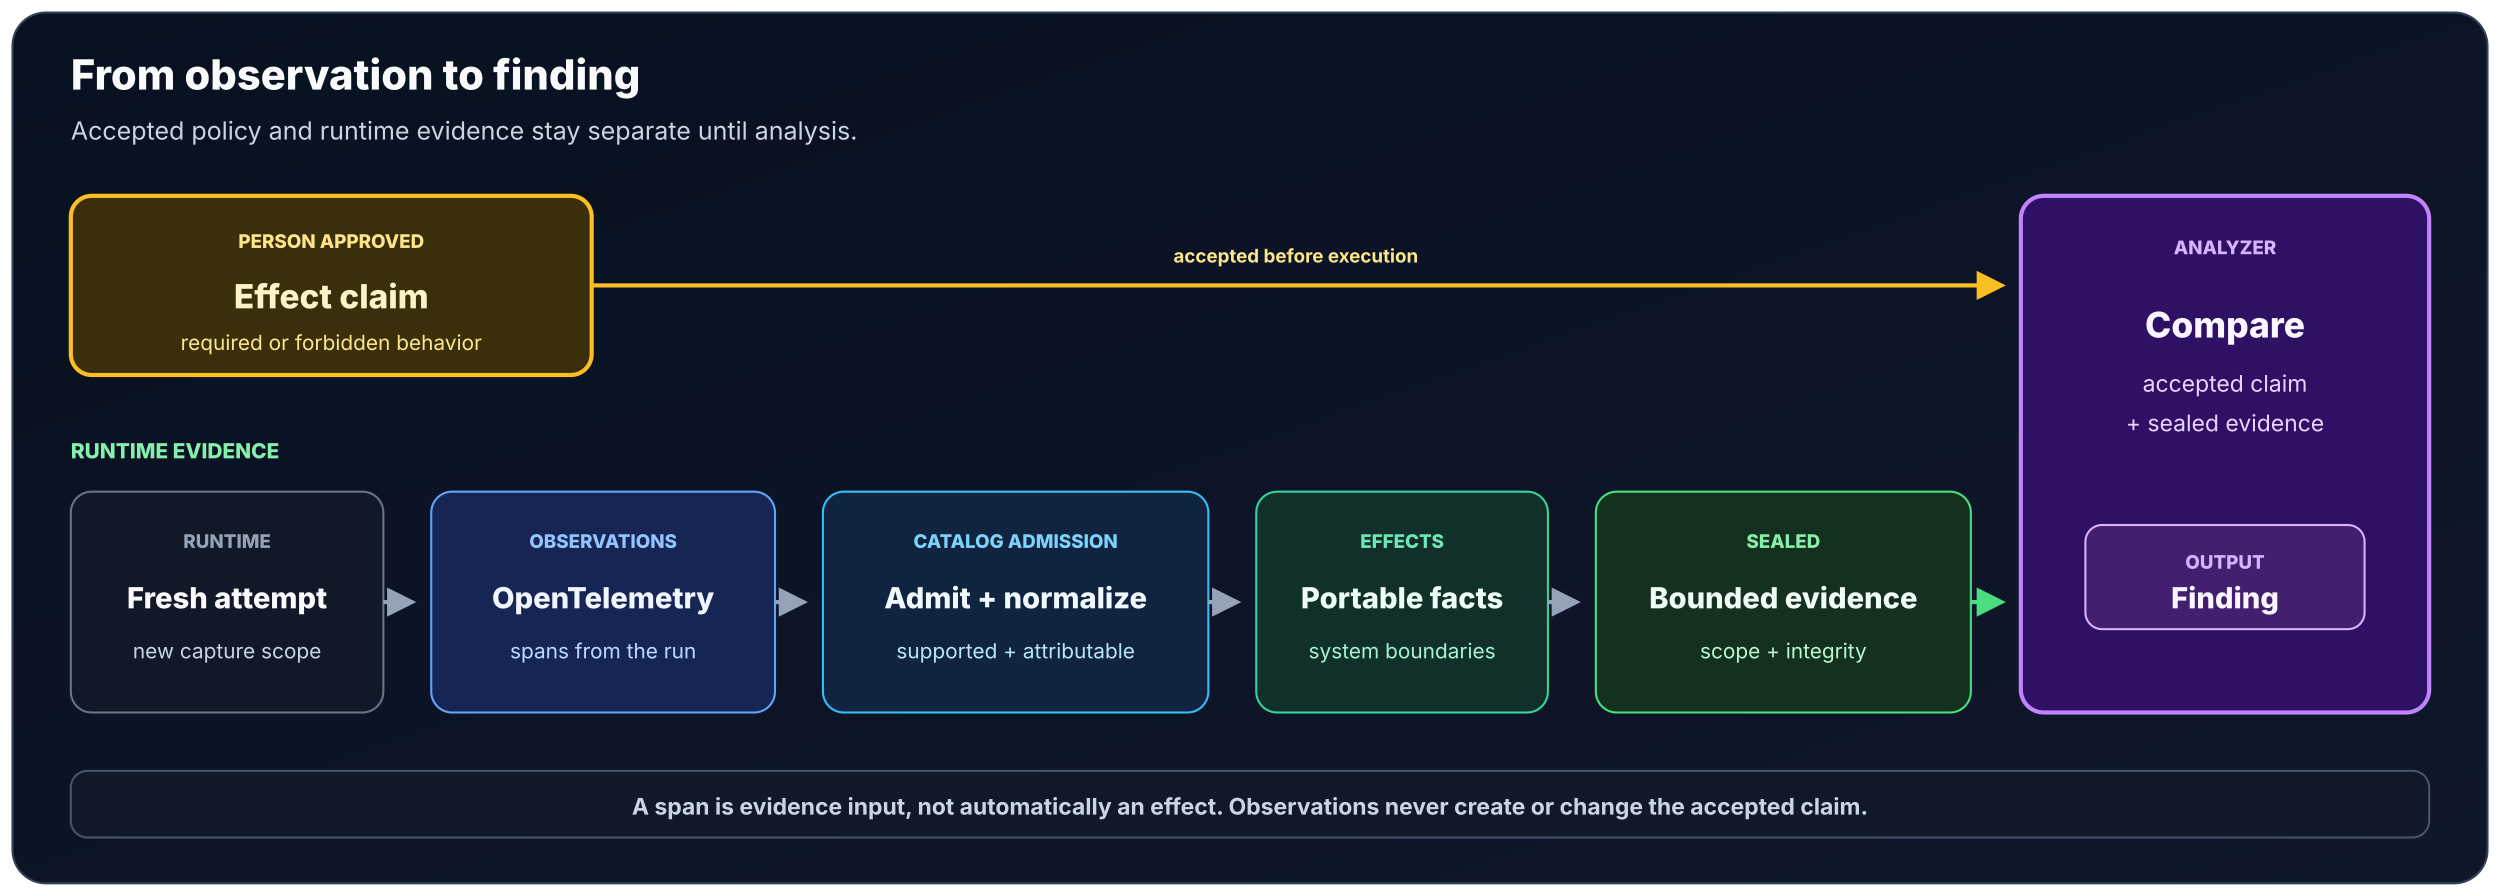
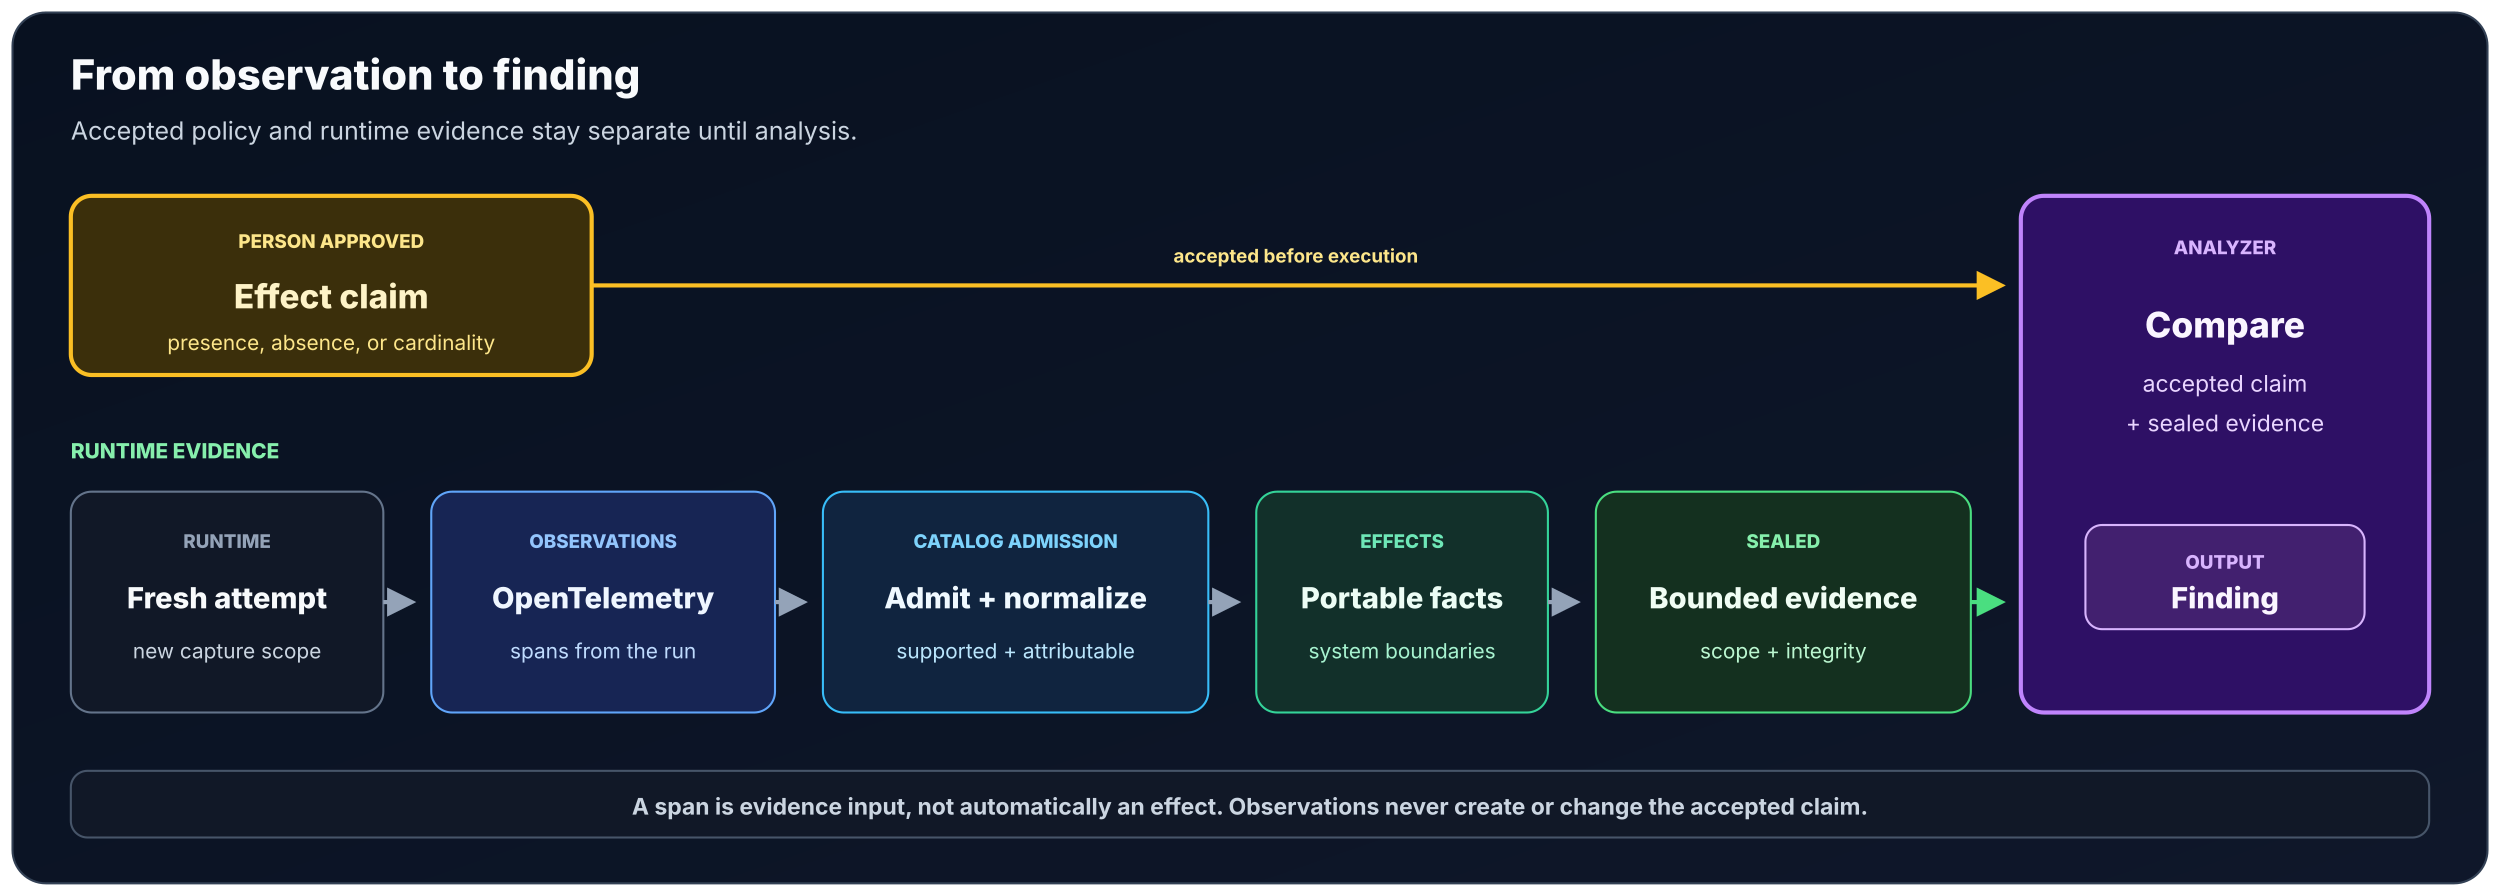
<svg xmlns="http://www.w3.org/2000/svg" viewBox="0 0 1200 430" role="img" aria-labelledby="observation-title observation-description">
  <defs>
    <linearGradient id="observation-background" x1="0" y1="0" x2="1" y2="1">
      <stop offset="0" stop-color="#081120" />
      <stop offset="1" stop-color="#0f172a" />
    </linearGradient>
    <marker id="observation-arrow" viewBox="0 0 10 10" refX="8" refY="5" markerWidth="7" markerHeight="7" orient="auto">
      <path d="M0 0 10 5 0 10Z" fill="#94a3b8" />
    </marker>
    <marker id="claim-arrow" viewBox="0 0 10 10" refX="8" refY="5" markerWidth="7" markerHeight="7" orient="auto">
      <path d="M0 0 10 5 0 10Z" fill="#fbbf24" />
    </marker>
    <marker id="evidence-arrow" viewBox="0 0 10 10" refX="8" refY="5" markerWidth="7" markerHeight="7" orient="auto">
      <path d="M0 0 10 5 0 10Z" fill="#4ade80" />
    </marker>
  </defs>
  <rect x="6" y="6" width="1188" height="418" rx="16" fill="url(#observation-background)" stroke="#334155" />
  <g font-family="Inter, ui-sans-serif, system-ui, sans-serif">
    <text x="34" y="43" fill="#f8fafc" font-size="20" font-weight="800">
      From observation to finding
    </text>
    <text x="34" y="67" fill="#cbd5e1" font-size="12">
      Accepted policy and runtime evidence stay separate until analysis.
    </text>
    <g text-anchor="middle">
      <rect x="34" y="94" width="250" height="86" rx="10" fill="#3b2f0b" stroke="#fbbf24" stroke-width="2" />
      <text x="159" y="119" fill="#fde68a" font-size="9" font-weight="800">
        PERSON APPROVED
      </text>
      <text x="159" y="148" fill="#fef3c7" font-size="16" font-weight="800">
        Effect claim
      </text>
      <text x="159" y="168" fill="#fde68a" font-size="10">
-         required or forbidden behavior
+         presence, absence, or cardinality
      </text>
    </g>
    <path d="M284 137H960" fill="none" stroke="#fbbf24" stroke-width="2" marker-end="url(#claim-arrow)" />
    <text x="622" y="126" text-anchor="middle" fill="#fde68a" font-size="9" font-weight="700">
      accepted before execution
    </text>
    <text x="34" y="220" fill="#86efac" font-size="10" font-weight="800">
      RUNTIME EVIDENCE
    </text>
    <g text-anchor="middle">
      <rect x="34" y="236" width="150" height="106" rx="10" fill="#111827" stroke="#64748b" />
      <text x="109" y="263" fill="#94a3b8" font-size="9" font-weight="800">RUNTIME</text>
      <text x="109" y="292" fill="#f8fafc" font-size="14" font-weight="800">Fresh attempt</text>
      <text x="109" y="316" fill="#cbd5e1" font-size="10">new capture scope</text>
      <rect x="207" y="236" width="165" height="106" rx="10" fill="#172554" stroke="#60a5fa" />
      <text x="289.5" y="263" fill="#93c5fd" font-size="9" font-weight="800">OBSERVATIONS</text>
      <text x="289.5" y="292" fill="#eff6ff" font-size="14" font-weight="800">OpenTelemetry</text>
      <text x="289.5" y="316" fill="#bfdbfe" font-size="10">spans from the run</text>
      <rect x="395" y="236" width="185" height="106" rx="10" fill="#10243f" stroke="#38bdf8" />
      <text x="487.5" y="263" fill="#7dd3fc" font-size="9" font-weight="800">CATALOG ADMISSION</text>
      <text x="487.5" y="292" fill="#f0f9ff" font-size="14" font-weight="800">Admit + normalize</text>
      <text x="487.5" y="316" fill="#bae6fd" font-size="10">supported + attributable</text>
      <rect x="603" y="236" width="140" height="106" rx="10" fill="#12302a" stroke="#34d399" />
      <text x="673" y="263" fill="#6ee7b7" font-size="9" font-weight="800">EFFECTS</text>
      <text x="673" y="292" fill="#ecfdf5" font-size="14" font-weight="800">Portable facts</text>
      <text x="673" y="316" fill="#a7f3d0" font-size="10">system boundaries</text>
      <rect x="766" y="236" width="180" height="106" rx="10" fill="#14301f" stroke="#4ade80" />
      <text x="856" y="263" fill="#86efac" font-size="9" font-weight="800">SEALED</text>
      <text x="856" y="292" fill="#f0fdf4" font-size="14" font-weight="800">Bounded evidence</text>
      <text x="856" y="316" fill="#bbf7d0" font-size="10">scope + integrity</text>
    </g>
    <line x1="184" y1="289" x2="197" y2="289" stroke="#94a3b8" stroke-width="2" marker-end="url(#observation-arrow)" />
    <line x1="372" y1="289" x2="385" y2="289" stroke="#94a3b8" stroke-width="2" marker-end="url(#observation-arrow)" />
    <line x1="580" y1="289" x2="593" y2="289" stroke="#94a3b8" stroke-width="2" marker-end="url(#observation-arrow)" />
    <line x1="743" y1="289" x2="756" y2="289" stroke="#94a3b8" stroke-width="2" marker-end="url(#observation-arrow)" />
    <line x1="946" y1="289" x2="960" y2="289" stroke="#4ade80" stroke-width="2" marker-end="url(#evidence-arrow)" />
    <g text-anchor="middle">
      <rect x="970" y="94" width="196" height="248" rx="11" fill="#2e1065" stroke="#c084fc" stroke-width="2" />
      <text x="1068" y="122" fill="#d8b4fe" font-size="9" font-weight="800">ANALYZER</text>
      <text x="1068" y="162" fill="#faf5ff" font-size="17" font-weight="800">Compare</text>
      <text x="1068" y="188" fill="#e9d5ff" font-size="11">accepted claim</text>
      <text x="1068" y="207" fill="#e9d5ff" font-size="11">+ sealed evidence</text>
      <rect x="1001" y="252" width="134" height="50" rx="8" fill="#42206f" stroke="#d8b4fe" />
      <text x="1068" y="273" fill="#d8b4fe" font-size="9" font-weight="800">OUTPUT</text>
      <text x="1068" y="292" fill="#faf5ff" font-size="14" font-weight="800">Finding</text>
    </g>
    <rect x="34" y="370" width="1132" height="32" rx="8" fill="#111827" stroke="#475569" />
    <text x="600" y="391" text-anchor="middle" fill="#cbd5e1" font-size="11" font-weight="700">
      A span is evidence input, not automatically an effect. Observations never create or change the accepted claim.
    </text>
  </g>
</svg>
